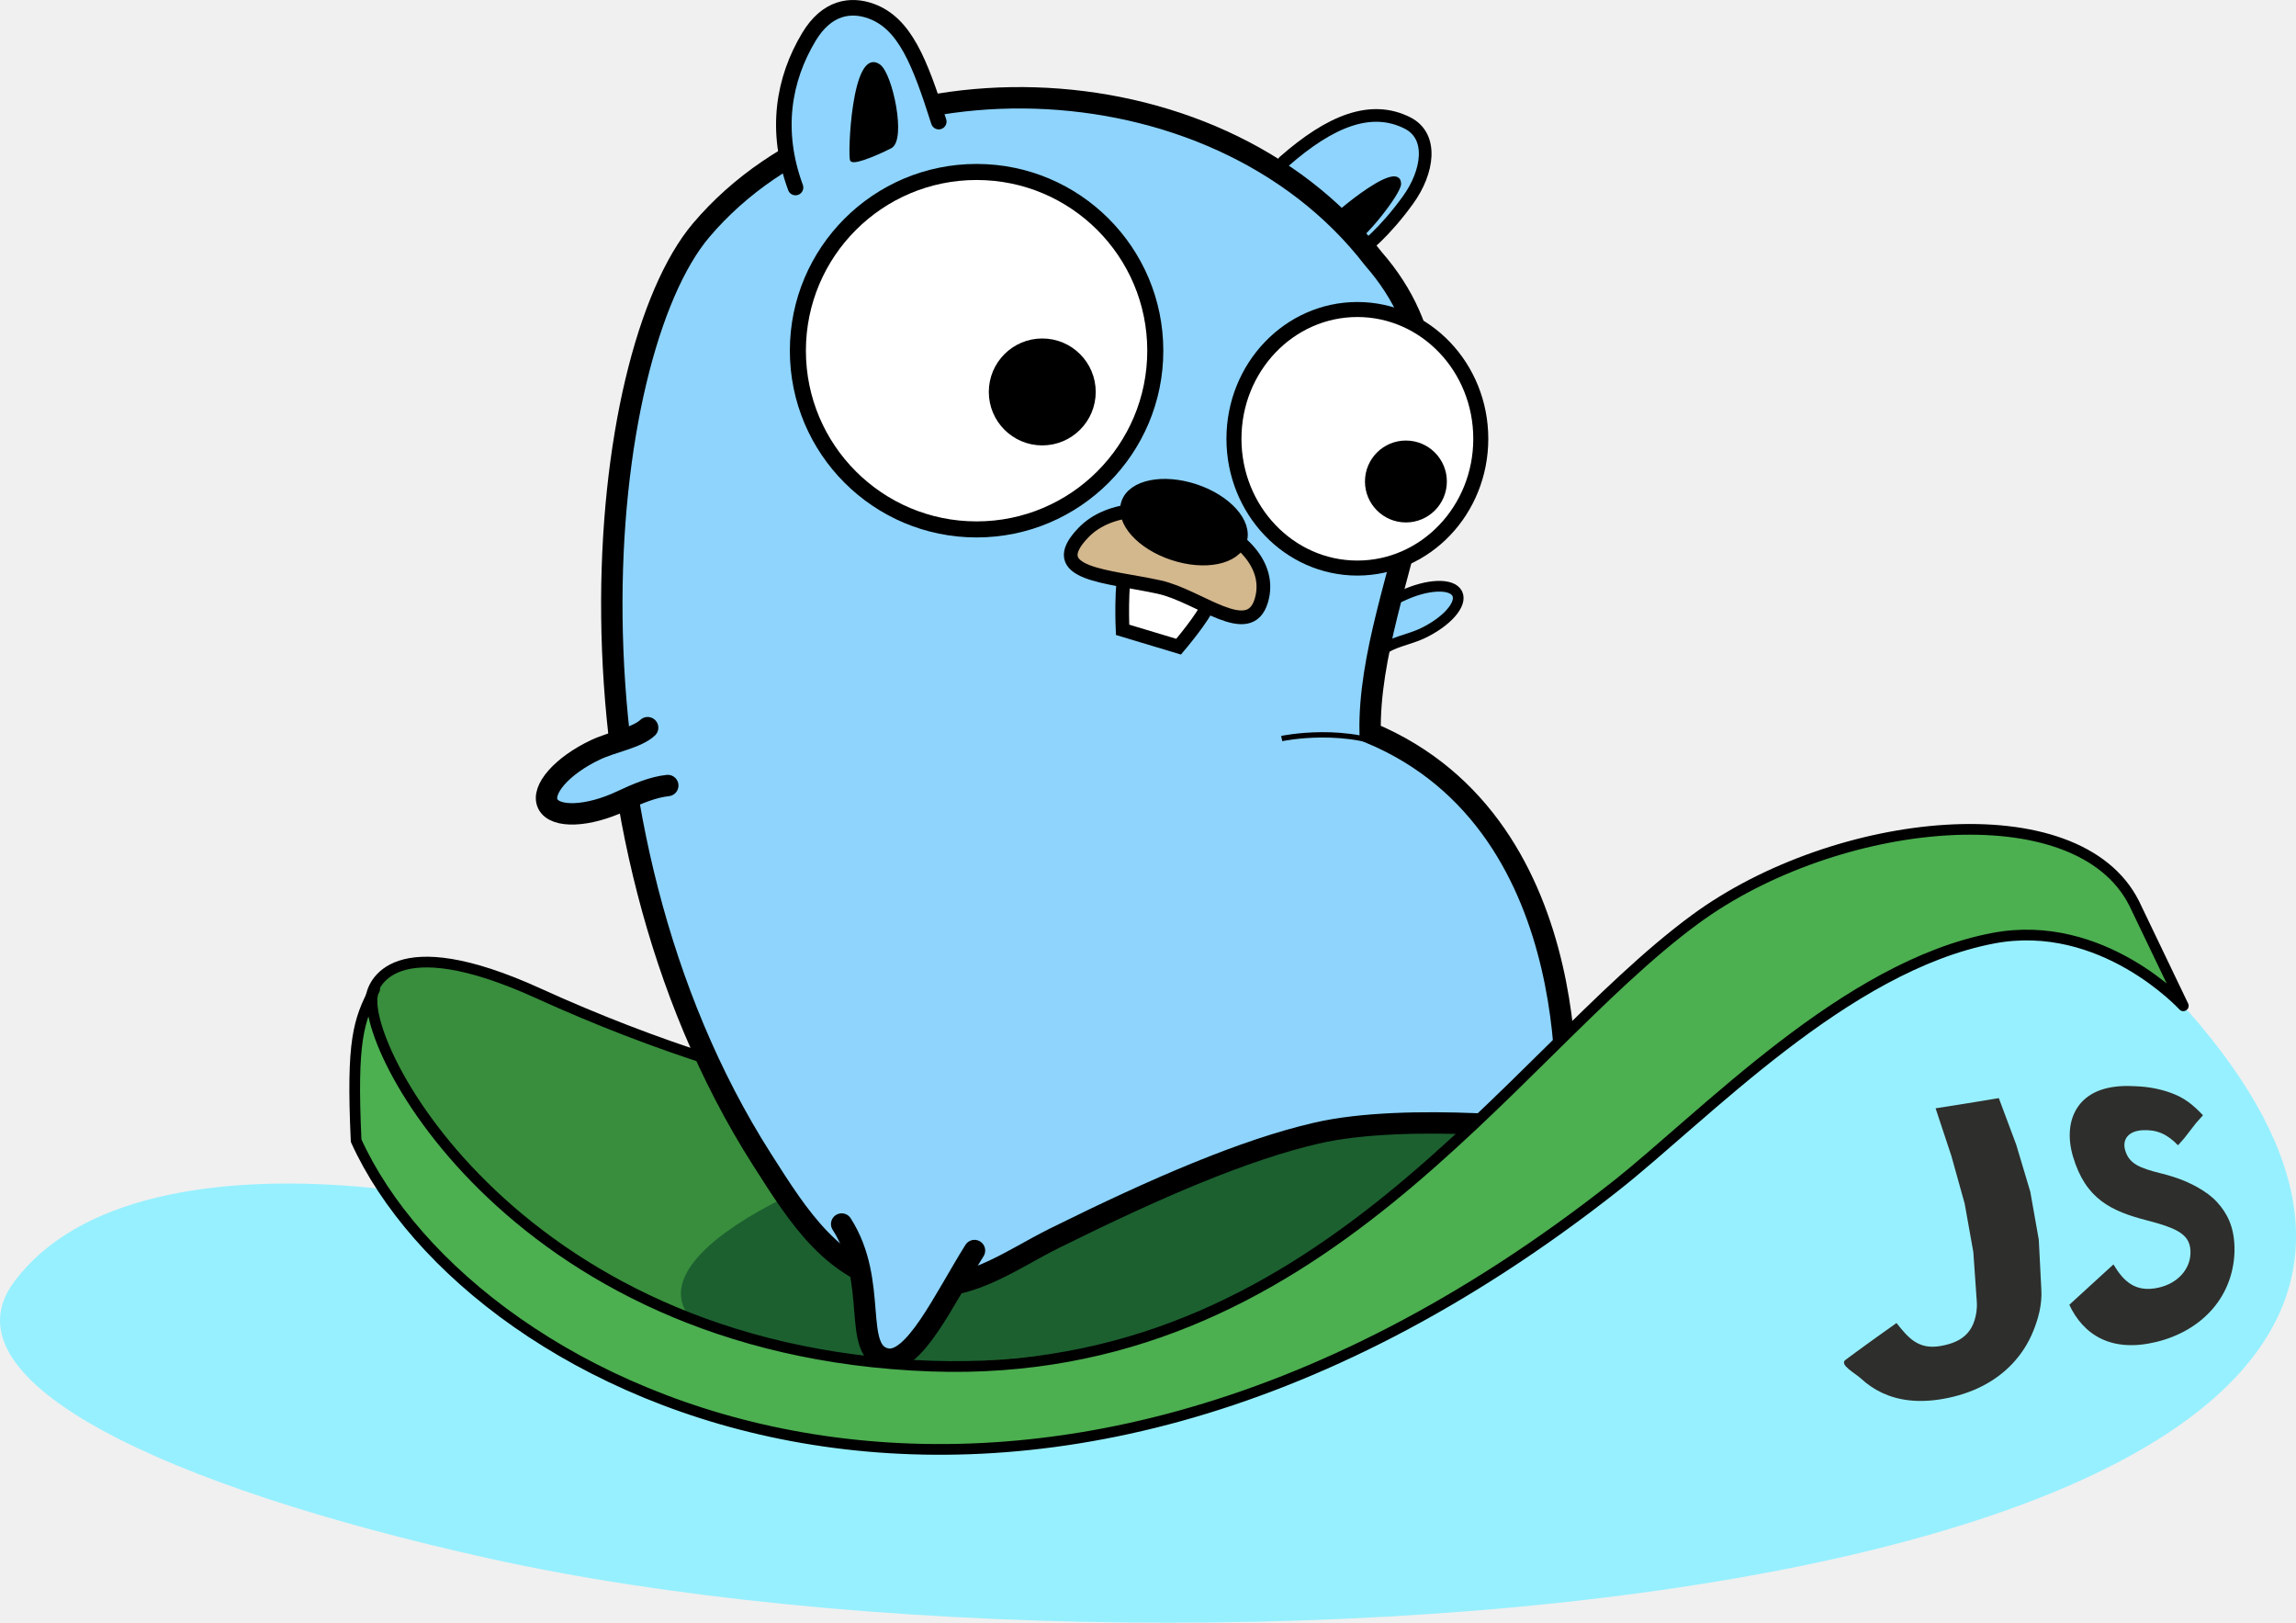
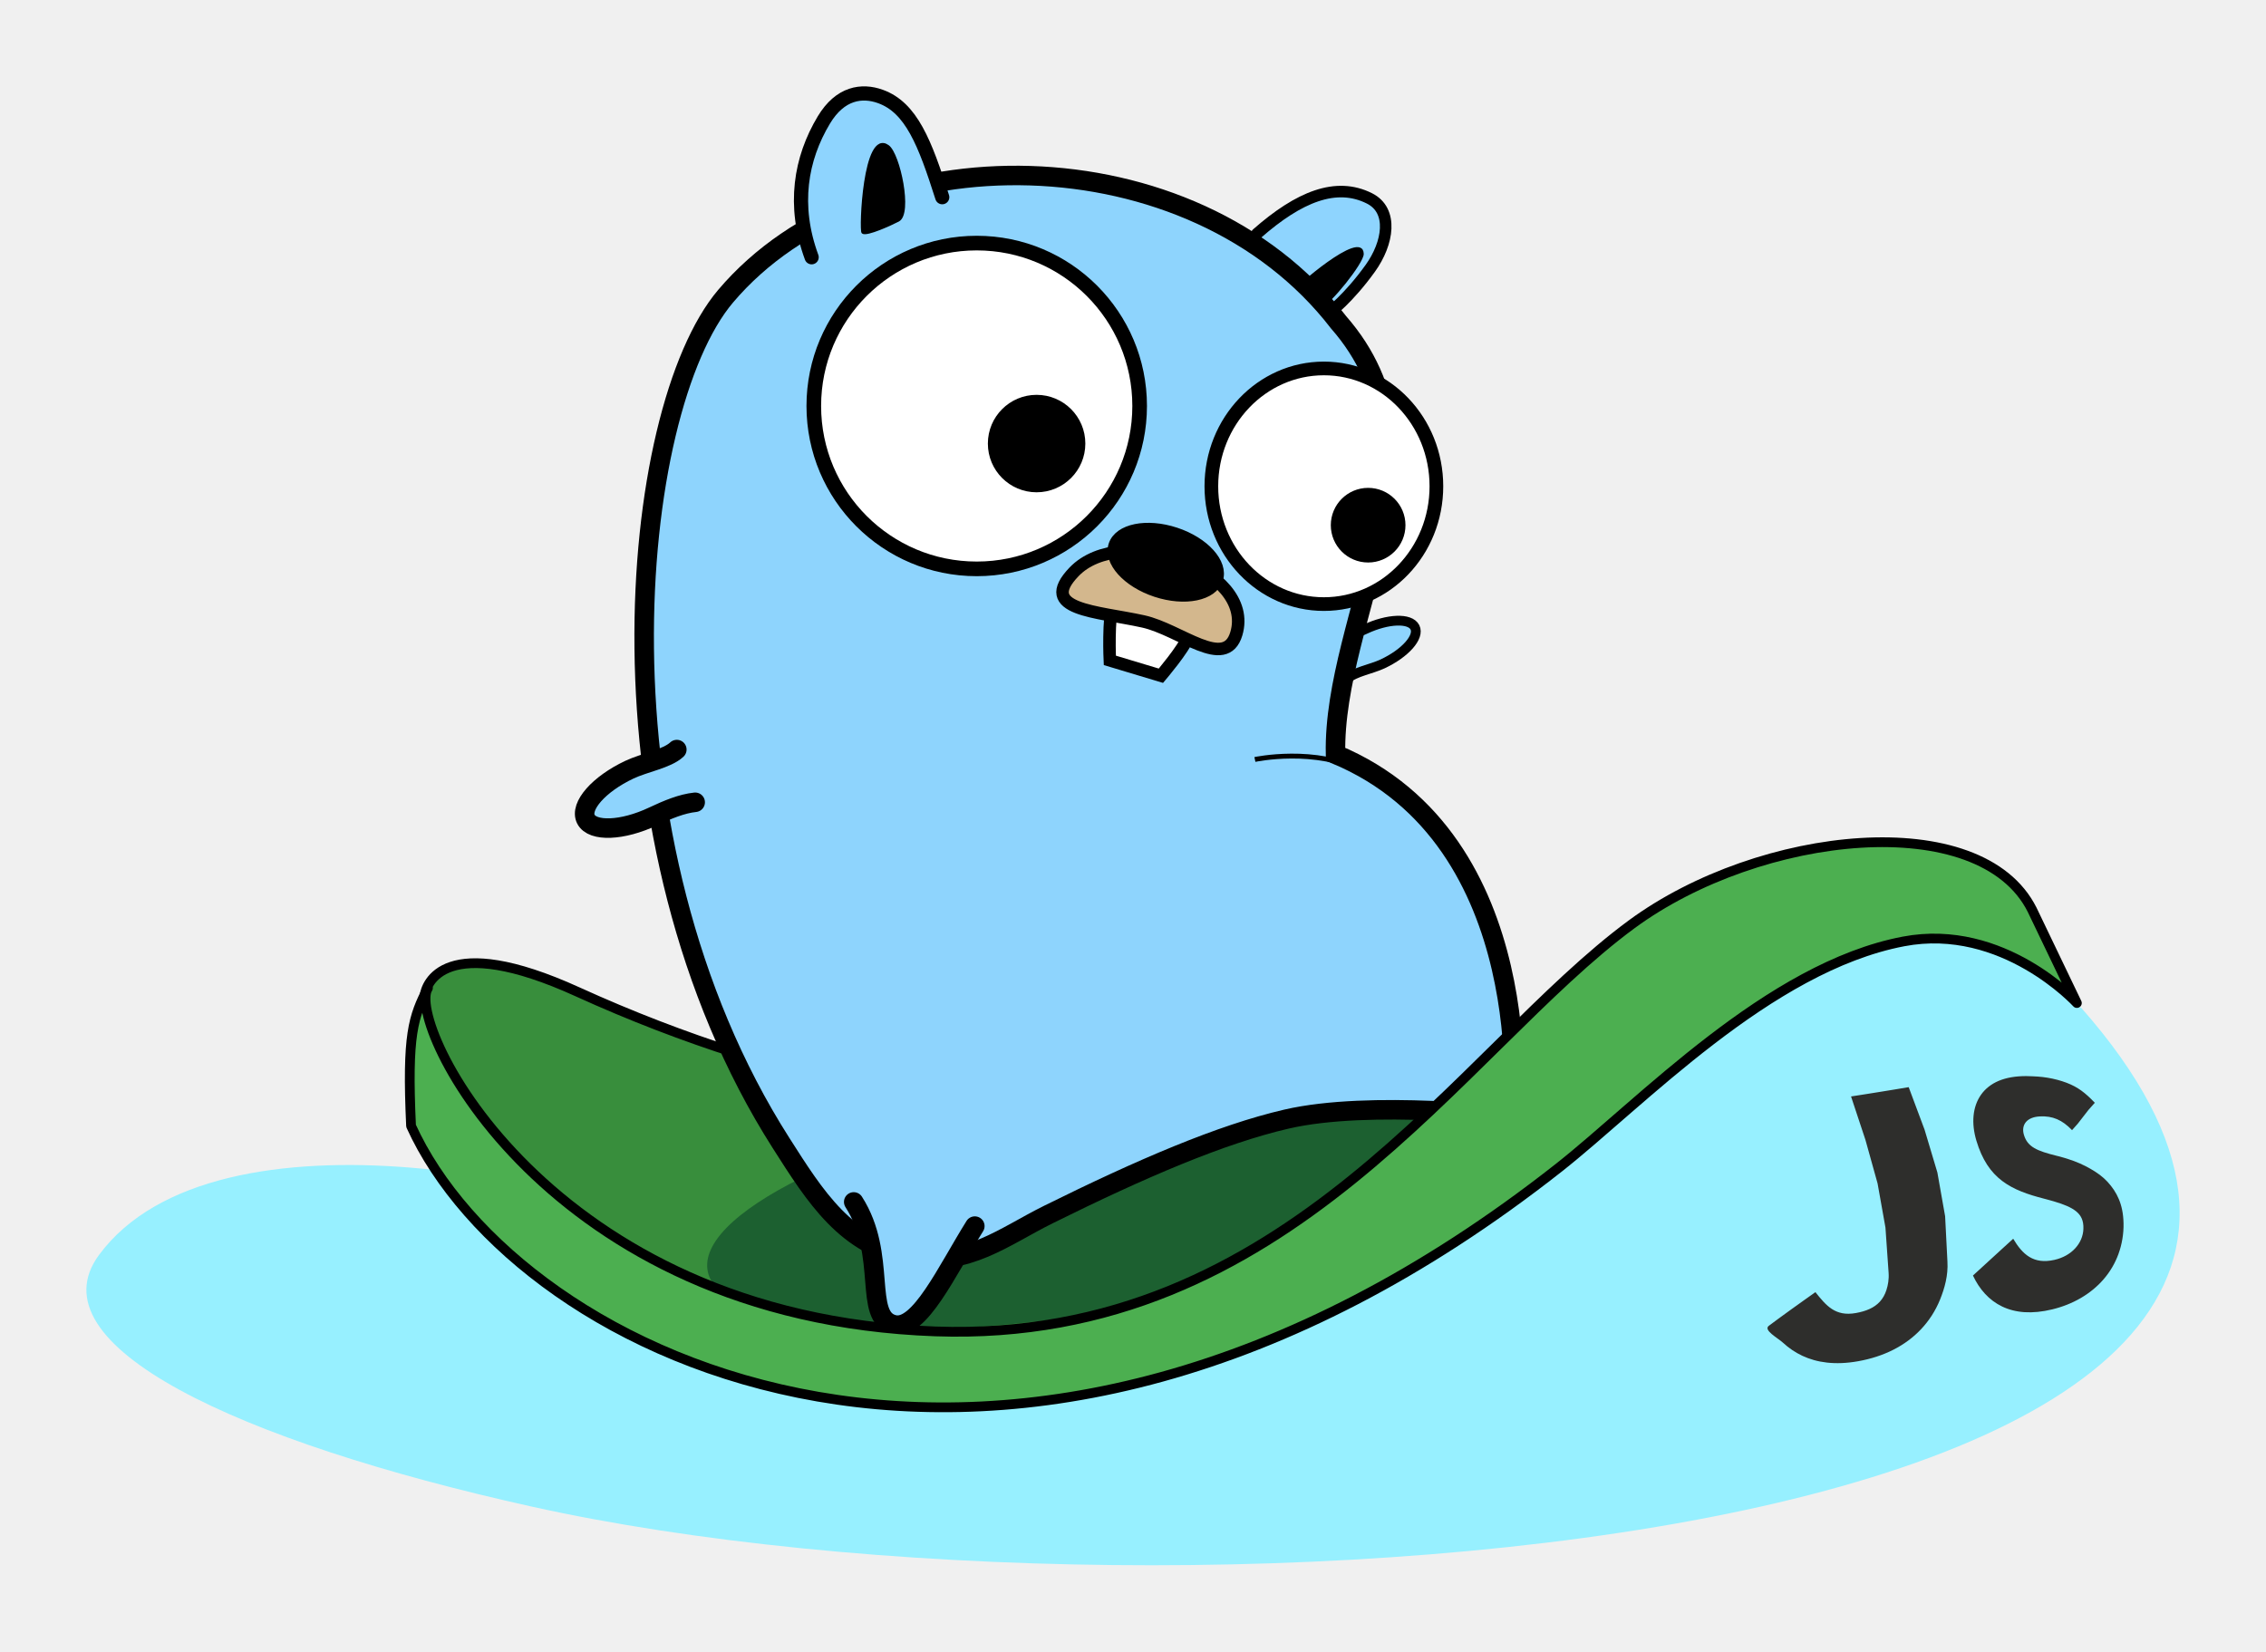
- <svg xmlns="http://www.w3.org/2000/svg" xmlns:xlink="http://www.w3.org/1999/xlink" width="121.161mm" height="85.621mm" viewBox="0 0 429.312 303.381" id="svg2" version="1.1">
+ <svg xmlns="http://www.w3.org/2000/svg" xmlns:xlink="http://www.w3.org/1999/xlink" width="131.161mm" height="95.621mm" viewBox="0 0 464.745 338.814" id="svg2" version="1.1">
  <defs id="defs4">
    <linearGradient id="linearGradient4289">
      <stop style="stop-color:#00dce2;stop-opacity:1;" offset="0" id="stop4291" />
      <stop style="stop-color:#97f0ff;stop-opacity:1" offset="1" id="stop4293" />
    </linearGradient>
    <linearGradient xlink:href="#linearGradient4289" id="linearGradient4295" x1="431.334" y1="531.393" x2="400.666" y2="386.128" gradientUnits="userSpaceOnUse" gradientTransform="translate(129.453,193.74)" />
  </defs>
-   <g id="layer6" transform="translate(-129.453,-193.74)" style="display:inline">
+   <g id="layer6" transform="translate(-111.7365,-176.0234)" style="display:inline">
    <path style="fill:url(#linearGradient4295);fill-opacity:1;fill-rule:evenodd;stroke:none;stroke-width:1px;stroke-linecap:butt;stroke-linejoin:miter;stroke-opacity:1" d="m 132.042,433.463 c 23.84,-32.316 103.542,-15.624 130.056,0.607 89.595,44.019 169.113,-19.05 186.402,-33.707 42.519,-37.921 60.763,-37.331 75.655,-30.124 4.451,2.154 10.795,11.465 14.408,12.499 98.105,111.171 -186.006,131.629 -317.797,102.343 -60.452,-13.433 -102.376,-33.111 -88.723,-51.618 z" id="path4287" />
  </g>
-   <g style="display:none" transform="translate(-129.453,-193.74)" id="g4764">
+   <g style="display:none" transform="translate(-111.7365,-176.0234)" id="g4764">
    <path id="path4766" d="m 132.042,433.463 c 23.84,-32.316 103.542,-15.624 130.056,0.607 89.595,44.019 169.113,-19.05 186.402,-33.707 42.519,-37.921 60.763,-37.331 75.655,-30.124 4.451,2.154 10.795,11.465 14.408,12.499 98.105,111.171 -186.006,131.629 -317.797,102.343 -60.452,-13.433 -102.376,-33.111 -88.723,-51.618 z" style="fill:#f3df49;fill-opacity:1;fill-rule:evenodd;stroke:none;stroke-width:1px;stroke-linecap:butt;stroke-linejoin:miter;stroke-opacity:1" />
  </g>
-   <g id="layer1">
+   <g id="layer1" transform="translate(17.71653,17.71653)">
    <path style="display:inline;fill:#2e2e2c;fill-opacity:1" d="m 397.824,203.031 c -2.158,0.003 -4.044,0.32 -5.599,0.971 -1.555,0.651 -2.779,1.63 -3.645,2.857 -0.866,1.227 -1.376,2.699 -1.529,4.306 -0.153,1.607 0.049,3.349 0.582,5.126 0.579,1.93 1.307,3.55 2.192,4.911 0.885,1.361 1.926,2.454 3.107,3.348 1.182,0.894 2.503,1.59 3.931,2.165 1.428,0.575 2.963,1.03 4.566,1.444 l 0.553,0.146 0.548,0.149 0.544,0.152 0.539,0.155 c 0.983,0.297 1.843,0.588 2.584,0.913 0.741,0.325 1.365,0.677 1.871,1.086 0.506,0.409 0.894,0.875 1.153,1.453 0.258,0.577 0.386,1.265 0.358,2.152 -0.024,0.74 -0.185,1.458 -0.47,2.131 -0.285,0.674 -0.692,1.302 -1.208,1.864 -0.516,0.561 -1.14,1.055 -1.858,1.459 -0.718,0.404 -1.529,0.717 -2.421,0.918 -1.06,0.239 -2.006,0.293 -2.853,0.183 -0.848,-0.11 -1.597,-0.384 -2.269,-0.79 -0.672,-0.406 -1.268,-0.943 -1.812,-1.577 -0.544,-0.634 -1.037,-1.364 -1.507,-2.154 l -1.985,1.807 -2.038,1.864 -2.09,1.915 -2.142,1.959 c 0.653,1.395 1.473,2.662 2.469,3.741 0.996,1.079 2.168,1.971 3.521,2.618 1.353,0.647 2.886,1.049 4.597,1.159 1.712,0.11 3.601,-0.071 5.668,-0.571 2.114,-0.512 4.089,-1.296 5.866,-2.332 1.777,-1.036 3.354,-2.321 4.663,-3.834 1.309,-1.512 2.348,-3.251 3.054,-5.187 0.706,-1.936 1.097,-4.132 1.047,-6.318 -0.047,-2.03 -0.393,-3.575 -0.957,-4.93 -0.565,-1.354 -1.35,-2.505 -2.325,-3.565 -0.975,-1.06 -2.123,-1.878 -3.477,-2.66 -1.355,-0.782 -2.907,-1.486 -4.755,-2.066 l -0.547,-0.167 -0.554,-0.16 -0.56,-0.157 -0.57,-0.14 c -0.983,-0.245 -1.854,-0.481 -2.614,-0.736 -0.76,-0.255 -1.408,-0.528 -1.952,-0.848 -0.544,-0.32 -0.983,-0.687 -1.331,-1.128 -0.348,-0.441 -0.605,-0.957 -0.792,-1.578 -0.151,-0.502 -0.192,-0.986 -0.124,-1.428 0.068,-0.442 0.244,-0.844 0.526,-1.183 0.281,-0.34 0.667,-0.617 1.151,-0.817 0.484,-0.2 1.065,-0.321 1.733,-0.354 0.652,-0.032 1.261,-0.004 1.843,0.089 0.582,0.094 1.137,0.254 1.677,0.486 0.54,0.231 1.049,0.527 1.552,0.897 0.503,0.37 1.001,0.815 1.513,1.346 l 1.163,-1.307 1.081,-1.395 1.126,-1.449 1.302,-1.465 c -0.992,-1.037 -1.863,-1.842 -2.77,-2.497 -0.907,-0.656 -1.869,-1.17 -3.041,-1.614 -1.172,-0.444 -2.529,-0.808 -3.912,-1.033 -1.383,-0.225 -2.43,-0.278 -4.372,-0.33 -1e-4,0 1.894,-0.003 0,-3e-4 z m -35.901,4.178 2.957,8.924 2.484,8.916 1.615,9.051 0.648,9.272 c 0.096,1.371 -0.129,2.544 -0.439,3.521 -0.309,0.977 -0.768,1.768 -1.352,2.408 -0.584,0.64 -1.294,1.13 -2.115,1.506 -0.821,0.376 -1.752,0.64 -2.781,0.827 -1.073,0.196 -1.991,0.196 -2.801,0.044 -0.809,-0.152 -1.51,-0.456 -2.145,-0.868 -0.635,-0.413 -1.206,-0.934 -1.755,-1.524 -0.549,-0.589 -1.077,-1.246 -1.625,-1.93 l -2.483,1.763 -2.427,1.737 -2.357,1.71 -2.276,1.681 c -1.219,0.9 1.793,2.466 2.931,3.514 1.138,1.048 2.442,1.953 3.933,2.65 1.492,0.697 3.171,1.185 5.068,1.395 1.897,0.21 4.013,0.141 6.381,-0.281 2.622,-0.468 5.041,-1.253 7.208,-2.352 2.167,-1.099 4.086,-2.511 5.705,-4.232 1.619,-1.72 2.942,-3.749 3.883,-6.069 0.94,-2.32 1.683,-4.968 1.511,-7.8 l -0.473,-9.292 -1.59,-8.98 -2.623,-8.769 -3.259,-8.728 -2.892,0.48 -2.94,0.48 -2.98,0.476 z" id="j" />
  </g>
-   <g id="layer5" transform="translate(-129.453,-193.74)">
+   <g id="layer5" transform="translate(-111.7365,-176.0234)">
    <path style="display:inline;fill:#388e3c;fill-opacity:1;fill-rule:evenodd;stroke:#000000;stroke-width:2;stroke-linecap:butt;stroke-linejoin:round;stroke-miterlimit:4;stroke-dasharray:none;stroke-opacity:1" d="m 198.79,380.429 c 0.258,-2.631 4.097,-13.369 31.374,-0.952 87.587,39.873 172.373,28.762 238.085,1.513 -35.446,31.74 -105.09,70.96 -151.5,82.622 -33.173,-0.25 -69.22,-8.332 -91.922,-33.791 -10.377,-11.637 -27.083,-38.739 -26.037,-49.393 z" id="path4159" />
    <ellipse style="opacity:1;fill:#1b5e2f;fill-opacity:0.941;stroke:none;stroke-width:2;stroke-linecap:round;stroke-linejoin:round;stroke-miterlimit:4;stroke-dasharray:none;stroke-dashoffset:0;stroke-opacity:1" id="path4284" cx="280.876" cy="474.384" rx="83.288" ry="22.62" transform="matrix(0.9852027,-0.1713931,0.1310348,0.9913778,0,0)" />
  </g>
-   <g id="layer3" transform="translate(-129.453,-193.74)">
+   <g id="layer3" transform="translate(-111.7365,-176.0234)">
    <path style="display:inline;opacity:1;fill:#8ed4fe;fill-opacity:1;fill-rule:evenodd;stroke:#000000;stroke-width:2.367;stroke-linecap:round;stroke-linejoin:miter;stroke-miterlimit:4;stroke-dasharray:none;stroke-opacity:1" d="m 369.509,223.971 c 8.702,-7.656 16.287,-10.659 23.08,-7.258 4.975,2.491 3.879,9.206 0.186,14.349 -4.404,6.132 -8.49,9.321 -8.743,9.311" id="path4191" />
    <path style="display:inline;opacity:1;fill:#000000;fill-opacity:1;fill-rule:evenodd;stroke:#000000;stroke-width:0.395px;stroke-linecap:butt;stroke-linejoin:miter;stroke-opacity:1" d="m 377.176,235.834 c 0.039,0.824 4.249,3.422 5.457,3.096 1.767,-0.477 8.641,-9.056 8.601,-10.83 -0.115,-4.971 -14.083,7.201 -14.058,7.734 z" id="path4201" />
    <path id="path4251" d="m 388.092,315.249 c 1.496,-1.405 4.866,-1.942 7.212,-3.038 4.645,-2.176 7.611,-5.533 6.625,-7.497 -0.985,-1.965 -5.55,-1.794 -10.196,0.382 -2.243,1.052 -4.386,1.93 -6.408,2.138" style="display:inline;opacity:1;fill:#8ed4fd;fill-opacity:1;stroke:#000000;stroke-width:2;stroke-linecap:round;stroke-linejoin:bevel;stroke-miterlimit:4;stroke-dasharray:none;stroke-dashoffset:0;stroke-opacity:1" />
    <path style="fill:#8ed4fd;fill-opacity:1;fill-rule:evenodd;stroke:#000000;stroke-width:4;stroke-linecap:butt;stroke-linejoin:miter;stroke-miterlimit:4;stroke-dasharray:none;stroke-opacity:1" d="m 298.548,433.973 c -13.219,-2.143 -19.679,-12.581 -26.607,-23.445 -39.799,-62.416 -31.281,-150.251 -11.384,-173.744 28.951,-34.182 95.759,-33.51 125.692,5.328 23.506,26.833 -1.187,59.972 -0.604,88.639 C 427.864,348.355 422,405.112 422,405.112 c 0,0 -29.164,-3.515 -46.414,0.485 -13.469,3.123 -29.732,10.113 -48.81,19.563 -9.17,4.542 -16.539,10.707 -28.227,8.812 z" id="path4235" />
    <path style="display:inline;opacity:1;fill:#8ed4fd;fill-opacity:1;stroke:#000000;stroke-width:4;stroke-linecap:round;stroke-linejoin:bevel;stroke-miterlimit:4;stroke-dasharray:none;stroke-dashoffset:0;stroke-opacity:1" d="m 250.549,329.788 c -2.015,1.902 -6.565,2.64 -9.729,4.129 -6.265,2.955 -10.258,7.499 -8.92,10.148 1.338,2.65 7.502,2.403 13.768,-0.553 3.025,-1.429 5.916,-2.622 8.646,-2.91" id="path4183" />
    <path style="fill:none;fill-rule:evenodd;stroke:#000000;stroke-width:1px;stroke-linecap:butt;stroke-linejoin:miter;stroke-opacity:1" d="m 391.384,334.295 c -9.823,-5.146 -22.274,-2.475 -22.274,-2.475" id="path4253" />
    <path id="path4255" d="m 286.83,422.587 c 6.996,10.92 1.841,23.67 8.241,25.193 5.236,1.246 10.828,-11.015 16.596,-20.235" style="display:inline;opacity:1;fill:#8ed4fd;fill-opacity:1;stroke:#000000;stroke-width:4;stroke-linecap:round;stroke-linejoin:bevel;stroke-miterlimit:4;stroke-dasharray:none;stroke-dashoffset:0;stroke-opacity:1" />
    <circle style="opacity:1;fill:#ffffff;fill-opacity:1;stroke:#000000;stroke-width:3;stroke-linecap:round;stroke-linejoin:round;stroke-miterlimit:4;stroke-dasharray:none;stroke-dashoffset:0;stroke-opacity:1" id="path4212" cx="312.057" cy="259.305" r="33.415" />
    <ellipse cy="275.775" cx="383.257" id="circle4214" style="opacity:1;fill:#ffffff;fill-opacity:1;stroke:#000000;stroke-width:2.806;stroke-linecap:round;stroke-linejoin:round;stroke-miterlimit:4;stroke-dasharray:none;stroke-dashoffset:0;stroke-opacity:1" rx="23.077" ry="24.17" />
    <g id="g4257" transform="translate(4.328427,0.4571068)">
      <path id="path4224" d="m 335.728,298.821 c -1.107,3.631 -0.698,12.212 -0.698,12.212 l 10.475,3.152 c 0,0 4.853,-5.714 5.445,-7.782 0.592,-2.067 0.338,-3.207 0.338,-3.207 z" style="display:inline;opacity:1;fill:#ffffff;fill-opacity:1;fill-rule:evenodd;stroke:#000000;stroke-width:2.564;stroke-linecap:butt;stroke-linejoin:miter;stroke-miterlimit:4;stroke-dasharray:none;stroke-opacity:1" />
      <path id="path4222" d="m 327.716,292.849 c -7.616,7.896 4.591,8.085 14.163,10.196 7.577,1.671 16.83,10.159 19.099,2.508 3.92,-13.223 -23.495,-22.831 -33.262,-12.704 z" style="display:inline;opacity:1;fill:#d3b78d;fill-opacity:1;fill-rule:evenodd;stroke:#000000;stroke-width:2.564;stroke-linecap:butt;stroke-linejoin:miter;stroke-miterlimit:4;stroke-dasharray:none;stroke-opacity:1" />
      <ellipse transform="matrix(0.9497031,0.3131517,0.3131517,-0.9497031,0,0)" ry="6.498" rx="11.351" cy="-167.764" cx="420.17" id="path4220" style="display:inline;opacity:1;fill:#000000;fill-opacity:1;stroke:#000000;stroke-width:1.923;stroke-linecap:round;stroke-linejoin:bevel;stroke-miterlimit:4;stroke-dasharray:none;stroke-dashoffset:0;stroke-opacity:1" />
    </g>
    <circle style="opacity:1;fill:#000000;fill-opacity:1;stroke:#000000;stroke-width:2.285;stroke-linecap:round;stroke-linejoin:round;stroke-miterlimit:4;stroke-dasharray:none;stroke-dashoffset:0;stroke-opacity:1" id="path4231" cx="324.338" cy="267.016" r="8.853" />
    <circle r="6.781" cy="283.759" cx="392.334" id="circle4233" style="opacity:1;fill:#000000;fill-opacity:1;stroke:#000000;stroke-width:1.75;stroke-linecap:round;stroke-linejoin:round;stroke-miterlimit:4;stroke-dasharray:none;stroke-dashoffset:0;stroke-opacity:1" />
    <path style="display:inline;opacity:1;fill:#8ed4fe;fill-opacity:1;fill-rule:evenodd;stroke:#000000;stroke-width:2.913;stroke-linecap:round;stroke-linejoin:miter;stroke-miterlimit:4;stroke-dasharray:none;stroke-opacity:1" d="m 278.198,228.795 c -3.902,-10.609 -2.259,-20.229 2.509,-28.163 3.346,-5.568 7.803,-6.188 11.596,-4.822 6.332,2.281 9.116,9.464 12.68,20.664" id="path4189" />
    <path id="path4212-4" d="m 288.665,223.718 c 0.788,0.639 5.95,-1.759 7.315,-2.47 2.72,-1.417 0.131,-13.619 -2.11,-15.238 -4.96,-3.583 -5.716,17.294 -5.205,17.708 z" style="display:inline;opacity:1;fill:#000000;fill-opacity:1;fill-rule:evenodd;stroke:#000000;stroke-width:0.486px;stroke-linecap:butt;stroke-linejoin:miter;stroke-opacity:1" />
  </g>
-   <g id="layer2" style="display:inline" transform="translate(-129.453,-193.74)">
+   <g id="layer2" style="display:inline" transform="translate(-111.7365,-176.0234)">
    <path style="fill:#4caf50;fill-opacity:1;fill-rule:evenodd;stroke:#000000;stroke-width:2;stroke-linecap:butt;stroke-linejoin:round;stroke-miterlimit:4;stroke-dasharray:none;stroke-opacity:1" d="m 199.505,378.716 c -3.004,5.856 -4.34,9.431 -3.463,28.282 21.668,47.77 122.45,97.485 235.386,8.579 16.786,-13.214 43.014,-41.157 70.714,-46.429 20.44,-3.89 35.552,12.637 35.552,12.637 l -9.17,-19.116 c -10.612,-21.217 -55.798,-16.392 -82.111,2.943 -35.087,25.784 -70.3,86.104 -142.843,83.536 -79.714,-2.823 -108.82,-63.392 -104.066,-70.432 z" id="path4149" />
  </g>
</svg>
